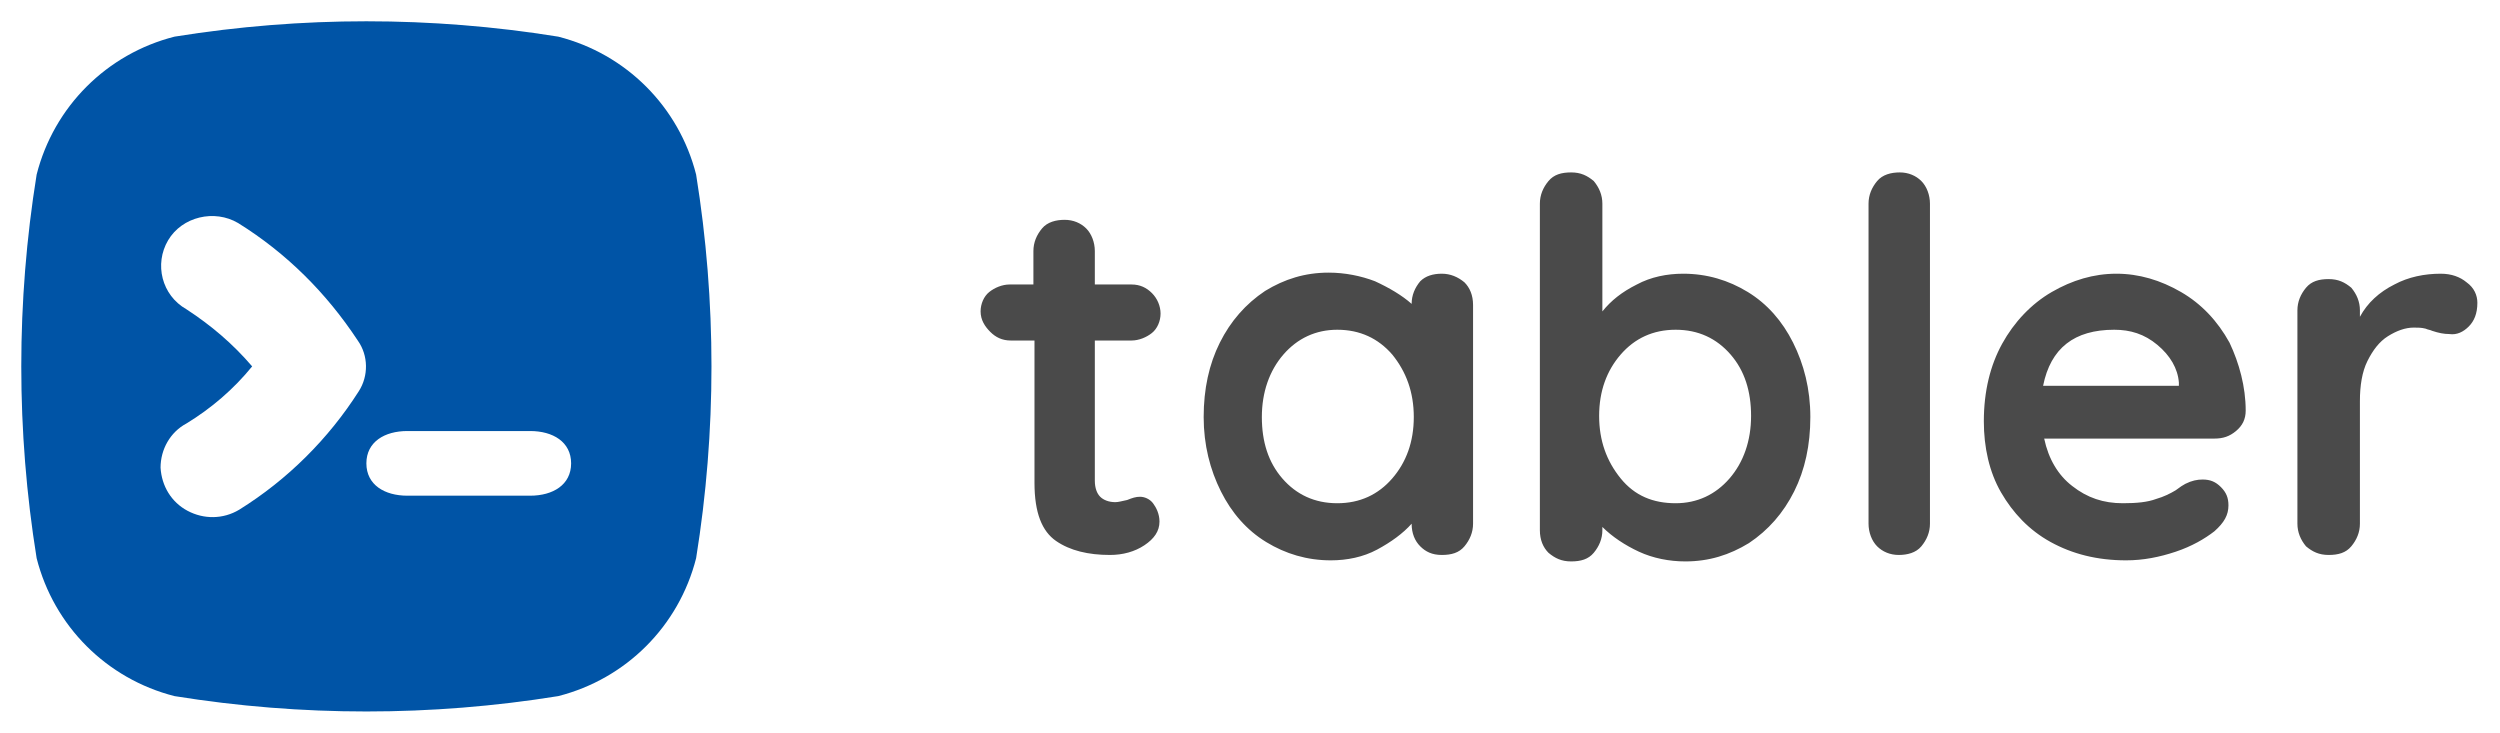
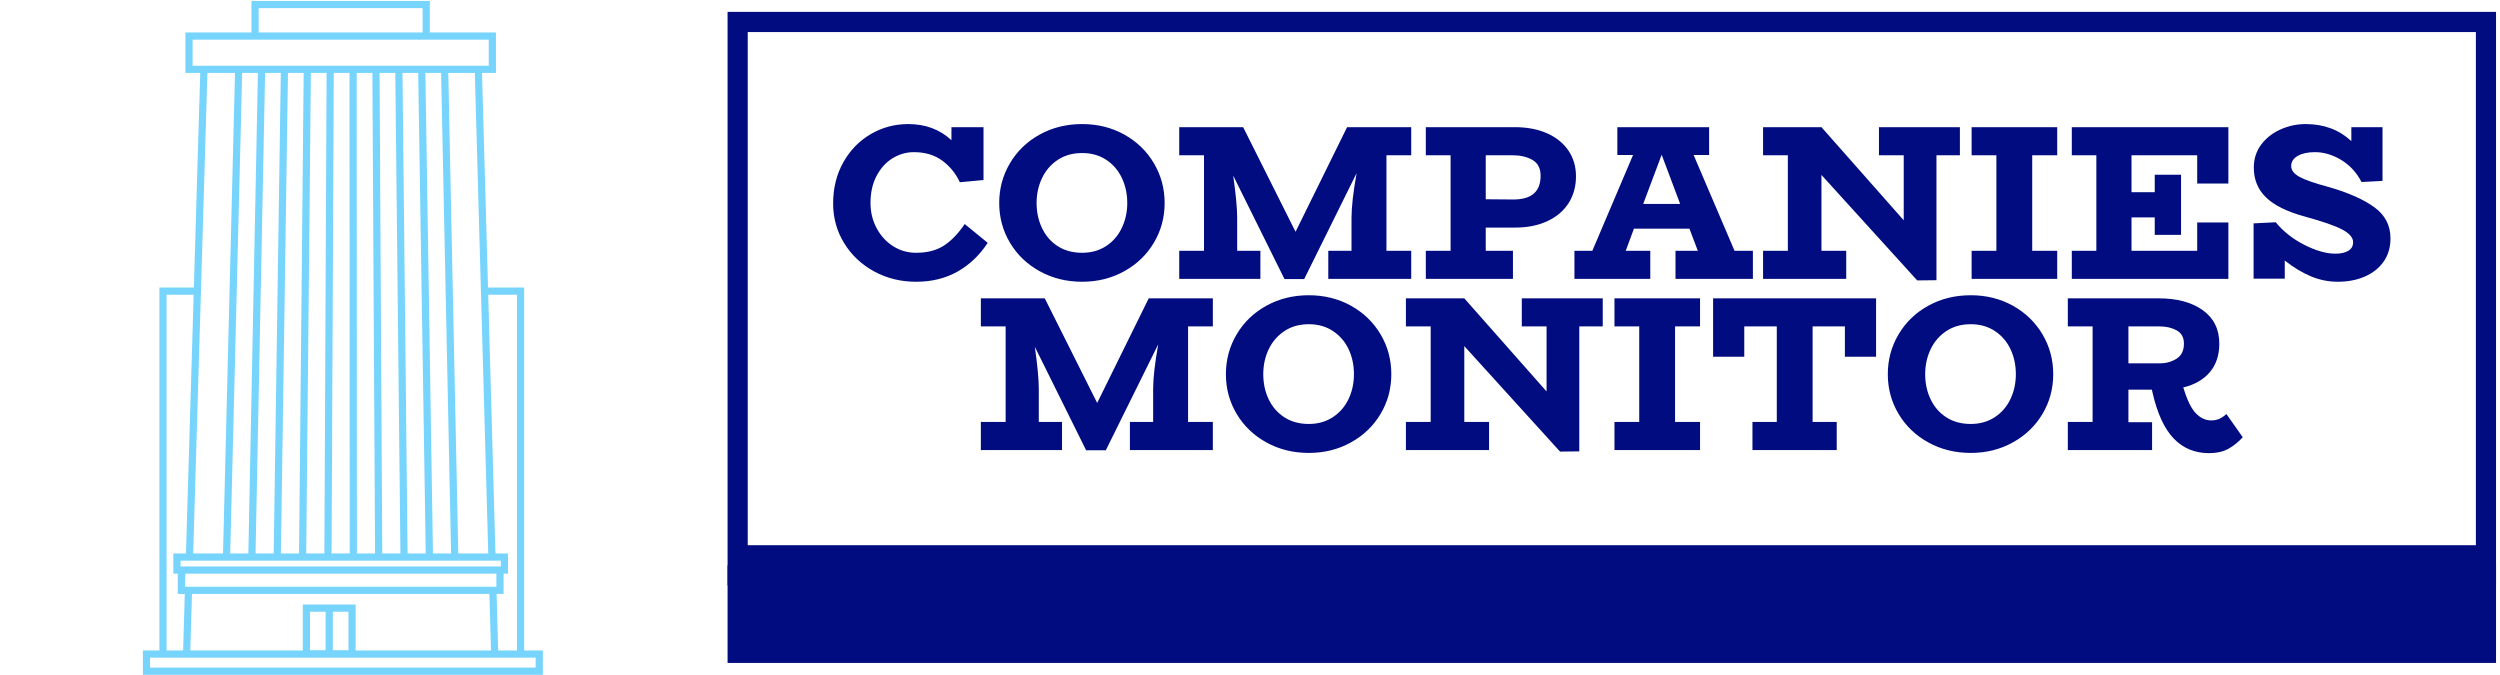
- <svg xmlns="http://www.w3.org/2000/svg" viewBox="0 0 232 68">
-   <path d="M64.6 16.2C63 9.9 58.1 5 51.8 3.4 40 1.5 28 1.5 16.2 3.4 9.9 5 5 9.9 3.4 16.2 1.5 28 1.5 40 3.4 51.8 5 58.1 9.9 63 16.2 64.6c11.8 1.9 23.8 1.9 35.6 0C58.1 63 63 58.1 64.6 51.8c1.9-11.8 1.9-23.8 0-35.6zM33.3 36.3c-2.8 4.4-6.6 8.2-11.1 11-1.5.9-3.3.9-4.8.1s-2.4-2.3-2.5-4c0-1.7.9-3.3 2.4-4.1 2.3-1.4 4.4-3.2 6.1-5.3-1.8-2.1-3.8-3.8-6.1-5.3-2.3-1.3-3-4.2-1.7-6.4s4.3-2.9 6.5-1.6c4.5 2.8 8.2 6.5 11.1 10.9 1 1.4 1 3.3.1 4.7zM49.2 46H37.8c-2.1 0-3.8-1-3.8-3s1.7-3 3.8-3h11.4c2.1 0 3.8 1 3.8 3s-1.7 3-3.8 3z" fill="#0054a6" />
-   <path d="M105.8 46.1c.4 0 .9.2 1.2.6s.6 1 .6 1.7c0 .9-.5 1.6-1.4 2.2s-2 .9-3.2.9c-2 0-3.7-.4-5-1.3s-2-2.6-2-5.4V31.6h-2.2c-.8 0-1.4-.3-1.9-.8s-.9-1.1-.9-1.9c0-.7.3-1.4.8-1.8s1.2-.7 1.9-.7h2.2v-3.1c0-.8.3-1.5.8-2.1s1.3-.8 2.1-.8 1.5.3 2 .8.8 1.3.8 2.1v3.1h3.4c.8 0 1.4.3 1.9.8s.8 1.2.8 1.9-.3 1.4-.8 1.8-1.2.7-1.9.7h-3.4v13c0 .7.2 1.2.5 1.5s.8.5 1.4.5c.3 0 .6-.1 1.1-.2.5-.2.8-.3 1.2-.3zm28-20.7c.8 0 1.5.3 2.1.8.5.5.8 1.2.8 2.1v20.3c0 .8-.3 1.5-.8 2.1-.5.6-1.2.8-2.1.8s-1.5-.3-2-.8-.8-1.2-.8-2.1c-.8.9-1.9 1.7-3.2 2.4-1.3.7-2.8 1-4.3 1-2.2 0-4.2-.6-6-1.7-1.8-1.1-3.2-2.7-4.2-4.7s-1.6-4.3-1.6-6.9c0-2.6.5-4.9 1.5-6.9s2.4-3.6 4.2-4.8c1.8-1.1 3.7-1.7 5.9-1.7 1.5 0 3 .3 4.3.8 1.3.6 2.5 1.3 3.4 2.1 0-.8.3-1.5.8-2.1.5-.5 1.2-.7 2-.7zm-9.7 21.3c2.1 0 3.8-.8 5.1-2.3s2-3.4 2-5.7-.7-4.2-2-5.8c-1.3-1.5-3-2.3-5.1-2.3-2 0-3.7.8-5 2.3-1.3 1.5-2 3.5-2 5.8s.6 4.2 1.9 5.7 3 2.3 5.1 2.3zm32.1-21.3c2.2 0 4.2.6 6 1.7 1.8 1.1 3.2 2.7 4.2 4.7s1.6 4.3 1.6 6.9-.5 4.9-1.5 6.9-2.4 3.6-4.2 4.8c-1.8 1.1-3.7 1.7-5.9 1.7-1.5 0-3-.3-4.3-.9s-2.5-1.4-3.4-2.3v.3c0 .8-.3 1.5-.8 2.1-.5.6-1.2.8-2.1.8s-1.5-.3-2.1-.8c-.5-.5-.8-1.2-.8-2.1V18.9c0-.8.3-1.5.8-2.1.5-.6 1.2-.8 2.1-.8s1.5.3 2.1.8c.5.6.8 1.3.8 2.1v10c.8-1 1.8-1.8 3.2-2.5 1.3-.7 2.8-1 4.3-1zm-.7 21.3c2 0 3.7-.8 5-2.3s2-3.5 2-5.8-.6-4.2-1.9-5.7-3-2.3-5.1-2.3-3.8.8-5.1 2.3-2 3.4-2 5.7.7 4.2 2 5.8c1.3 1.6 3 2.3 5.1 2.3zm23.6 1.9c0 .8-.3 1.5-.8 2.1s-1.3.8-2.1.8-1.5-.3-2-.8-.8-1.3-.8-2.1V18.9c0-.8.3-1.5.8-2.1s1.3-.8 2.1-.8 1.5.3 2 .8.8 1.3.8 2.1v29.7zm29.3-10.5c0 .8-.3 1.4-.9 1.9-.6.5-1.2.7-2 .7h-15.8c.4 1.9 1.3 3.4 2.6 4.4 1.4 1.1 2.9 1.6 4.7 1.6 1.3 0 2.3-.1 3.1-.4.7-.2 1.3-.5 1.8-.8.4-.3.7-.5.9-.6.6-.3 1.1-.4 1.6-.4.7 0 1.2.2 1.7.7s.7 1 .7 1.7c0 .9-.4 1.6-1.3 2.4-.9.7-2.1 1.4-3.6 1.9s-3 .8-4.6.8c-2.7 0-5-.6-7-1.7s-3.5-2.7-4.6-4.6-1.6-4.2-1.6-6.6c0-2.8.6-5.2 1.7-7.2s2.7-3.7 4.6-4.8 3.9-1.7 6-1.7 4.1.6 6 1.7 3.4 2.7 4.5 4.7c.9 1.9 1.5 4.1 1.5 6.3zm-12.2-7.5c-3.7 0-5.9 1.7-6.6 5.2h12.6v-.3c-.1-1.3-.8-2.5-2-3.5s-2.5-1.4-4-1.4zm30.3-5.2c1 0 1.8.3 2.4.8.7.5 1 1.2 1 1.9 0 1-.3 1.7-.8 2.2-.5.5-1.1.8-1.8.7-.5 0-1-.1-1.6-.3-.2-.1-.4-.1-.6-.2-.4-.1-.7-.1-1.1-.1-.8 0-1.6.3-2.4.8s-1.4 1.3-1.9 2.3-.7 2.3-.7 3.7v11.4c0 .8-.3 1.5-.8 2.1-.5.6-1.2.8-2.1.8s-1.5-.3-2.1-.8c-.5-.6-.8-1.3-.8-2.1V28.8c0-.8.3-1.5.8-2.1.5-.6 1.2-.8 2.1-.8s1.5.3 2.1.8c.5.6.8 1.3.8 2.1v.6c.7-1.3 1.8-2.3 3.2-3 1.3-.7 2.8-1 4.3-1z" fill-rule="evenodd" clip-rule="evenodd" fill="#4a4a4a" />
+ <svg xmlns="http://www.w3.org/2000/svg" version="1.1" width="2000" height="540" viewBox="0 0 2000 540">
+   <g transform="matrix(1,0,0,1,-1.212121,-0.08010763)">
+     <svg viewBox="0 0 396 107" data-background-color="#ffffff" preserveAspectRatio="xMidYMid meet" height="540" width="2000">
+       <g id="tight-bounds" transform="matrix(1,0,0,1,0.24,0.01587318)">
+         <svg viewBox="0 0 395.52 106.968" height="106.968" width="395.52">
+           <g>
+             <svg viewBox="0 0 558.035 150.92" height="106.968" width="395.52">
+               <g transform="matrix(1,0,0,1,162.5148,2.657304)">
+                 <svg viewBox="0 0 395.52 145.606" height="145.606" width="395.52">
+                   <g id="textblocktransform">
+                     <svg viewBox="0 0 395.52 145.606" height="145.606" width="395.52" id="textblock">
+                       <g>
+                         <rect width="395.52" height="123.781" fill="none" stroke-width="9.018" stroke="#010c80" data-fill-palette-color="none" data-stroke-palette-color="tertiary" />
+                         <rect width="395.52" height="21.825" y="123.781" fill="#010c80" data-fill-palette-color="tertiary" />
+                       </g>
+                       <g>
+                         <svg viewBox="0 0 395.52 123.781" height="123.781" width="395.52">
+                           <g transform="matrix(1,0,0,1,23.6076,23.6076)">
+                             <svg width="348.305" viewBox="110.9 -35 352.1 74.4" height="76.566" data-palette-color="#010c80">
+                               <svg />
+                               <svg />
+                               <g class="wordmark-text-0" data-fill-palette-color="primary" id="text-0">
+                                 <path d="M140.65-12.4l5.2 4.25c-1.833 2.8-4.107 4.967-6.82 6.5-2.72 1.533-5.847 2.3-9.38 2.3v0c-3.467 0-6.633-0.783-9.5-2.35-2.867-1.567-5.123-3.7-6.77-6.4-1.653-2.7-2.48-5.683-2.48-8.95v0c0-3.467 0.767-6.567 2.3-9.3 1.533-2.733 3.6-4.86 6.2-6.38 2.6-1.513 5.417-2.27 8.45-2.27v0c3.933 0 7.2 1.217 9.8 3.65v0-2.95h7.25v11.95l-5.35 0.5c-0.933-2-2.267-3.633-4-4.9-1.733-1.267-3.867-1.9-6.4-1.9v0c-1.7 0-3.3 0.457-4.8 1.37-1.5 0.92-2.707 2.247-3.62 3.98-0.92 1.733-1.38 3.783-1.38 6.15v0c0 2.067 0.46 3.957 1.38 5.67 0.913 1.72 2.153 3.08 3.72 4.08 1.567 1 3.3 1.5 5.2 1.5v0c2.533 0 4.633-0.543 6.3-1.63 1.667-1.08 3.233-2.703 4.7-4.87zM167.2 0.65c-3.533 0-6.733-0.793-9.6-2.38-2.867-1.58-5.107-3.73-6.72-6.45-1.62-2.713-2.43-5.703-2.43-8.97v0c0-3.267 0.81-6.267 2.43-9 1.613-2.733 3.853-4.893 6.72-6.48 2.867-1.58 6.067-2.37 9.6-2.37v0c3.5 0 6.673 0.79 9.52 2.37 2.853 1.587 5.087 3.747 6.7 6.48 1.62 2.733 2.43 5.733 2.43 9v0c0 3.267-0.81 6.257-2.43 8.97-1.613 2.72-3.847 4.87-6.7 6.45-2.847 1.587-6.02 2.38-9.52 2.38zM167.2-5.9c2.067 0 3.877-0.51 5.43-1.53 1.547-1.013 2.727-2.38 3.54-4.1 0.82-1.713 1.23-3.587 1.23-5.62v0c0-2.067-0.41-3.96-1.23-5.68-0.813-1.713-1.993-3.08-3.54-4.1-1.553-1.013-3.363-1.52-5.43-1.52v0c-2.133 0-3.977 0.517-5.53 1.55-1.547 1.033-2.727 2.407-3.54 4.12-0.82 1.72-1.23 3.597-1.23 5.63v0c0 2.067 0.41 3.957 1.23 5.67 0.813 1.72 1.993 3.08 3.54 4.08 1.553 1 3.397 1.5 5.53 1.5zM241.6-27.95h-5.6v21.6h5.6v6.35h-18.75v-6.35h5.25v-7.45c0-2.433 0.383-5.8 1.15-10.1v0l-11.85 23.95h-4.45l-11.6-23.4c0.6 4.2 0.9 7.383 0.9 9.55v0 7.45h5.25v6.35h-18.35v-6.35h5.6v-21.6h-5.6v-6.35h14.45l11.85 23.65 11.65-23.65h14.5zM265.05-34.3c2.733 0 5.143 0.457 7.23 1.37 2.08 0.92 3.697 2.22 4.85 3.9 1.147 1.687 1.72 3.63 1.72 5.83v0c0 2.3-0.557 4.323-1.67 6.07-1.12 1.753-2.72 3.113-4.8 4.08-2.087 0.967-4.497 1.45-7.23 1.45v0h-6.7v5.25h6.15v6.35h-19.7v-6.35h5.6v-21.6h-5.6v-6.35zM264.7-17.95c4.1 0 6.15-1.783 6.15-5.35v0c0-1.7-0.617-2.9-1.85-3.6-1.233-0.7-2.733-1.05-4.5-1.05v0h-6.05v9.95zM314.7-6.35h4.15v6.35h-17.5v-6.35h5.05l-1.9-5h-12.55l-1.85 5h5.55v6.35h-17.15v-6.35h4.05l9.2-21.65h-3.55v-6.3h20.75v6.3h-3.5zM294.05-16.95h8.35l-4.15-11.05h-0.05zM365.65-34.3v6.35h-5.3v28.25l-4.35 0.05-21.65-23.85v17.15h5.6v6.35h-18.8v-6.35h5.6v-21.6h-5.6v-6.35h13.2l18.6 21.05v-14.7h-5.6v-6.35zM387.65-27.95h-5.65v21.6h5.65v6.35h-19.35v-6.35h5.6v-21.6h-5.6v-6.35h19.35zM426.35-21.55h-7.05v-6.4h-14.85v8.35h5.25v-3.95h5.95v13.6h-5.95v-3.95h-5.25v7.55h14.85v-6.4h7.05v12.75h-35.4v-6.35h5.55v-21.6h-5.55v-6.35h35.4zM449.1-20.75c4.4 1.267 7.817 2.783 10.25 4.55 2.433 1.767 3.65 4.117 3.65 7.05v0c0 2.033-0.517 3.783-1.55 5.25-1.033 1.467-2.45 2.59-4.25 3.37-1.8 0.787-3.833 1.18-6.1 1.18v0c-2.133 0-4.183-0.417-6.15-1.25-1.967-0.833-3.917-2.017-5.85-3.55v0 4.1h-7.05v-12.5l5-0.25c1.733 2.1 3.9 3.807 6.5 5.12 2.6 1.32 4.933 1.98 7 1.98v0c1.233 0 2.207-0.217 2.92-0.65 0.72-0.433 1.08-1.083 1.08-1.95v0c0-1.033-0.817-1.983-2.45-2.85-1.633-0.867-4.467-1.85-8.5-2.95v0c-4-1.1-6.917-2.543-8.75-4.33-1.833-1.78-2.75-4.02-2.75-6.72v0c0-1.967 0.55-3.693 1.65-5.18 1.1-1.48 2.55-2.627 4.35-3.44 1.8-0.82 3.717-1.23 5.75-1.23v0c4.1 0 7.533 1.283 10.3 3.85v0-3.15h7.05v12.15l-4.75 0.25c-1.1-2.133-2.623-3.793-4.57-4.98-1.953-1.18-3.947-1.77-5.98-1.77v0c-1.6 0-2.893 0.283-3.88 0.85-0.98 0.567-1.47 1.333-1.47 2.3v0c0 0.933 0.617 1.74 1.85 2.42 1.233 0.687 3.467 1.463 6.7 2.33z" fill="#010c80" fill-rule="nonzero" stroke="none" stroke-width="1" stroke-linecap="butt" stroke-linejoin="miter" stroke-miterlimit="10" stroke-dasharray="" stroke-dashoffset="0" font-family="none" font-weight="none" font-size="none" text-anchor="none" style="mix-blend-mode: normal" data-fill-palette-color="primary" opacity="1" />
+                                 <path d="M196.75 10.75h-5.6v21.6h5.6v6.35h-18.75v-6.35h5.25v-7.45c0-2.433 0.383-5.8 1.15-10.1v0l-11.85 23.95h-4.45l-11.6-23.4c0.6 4.2 0.9 7.383 0.9 9.55v0 7.45h5.25v6.35h-18.35v-6.35h5.6v-21.6h-5.6v-6.35h14.45l11.85 23.65 11.65-23.65h14.5zM218.45 39.35c-3.533 0-6.733-0.793-9.6-2.38-2.867-1.58-5.107-3.73-6.72-6.45-1.62-2.713-2.43-5.703-2.43-8.97v0c0-3.267 0.81-6.267 2.43-9 1.613-2.733 3.853-4.893 6.72-6.48 2.867-1.58 6.067-2.37 9.6-2.37v0c3.5 0 6.677 0.79 9.53 2.37 2.847 1.587 5.08 3.747 6.7 6.48 1.613 2.733 2.42 5.733 2.42 9v0c0 3.267-0.807 6.257-2.42 8.97-1.62 2.72-3.853 4.87-6.7 6.45-2.853 1.587-6.03 2.38-9.53 2.38zM218.45 32.8c2.067 0 3.873-0.51 5.42-1.53 1.553-1.013 2.74-2.38 3.56-4.1 0.813-1.713 1.22-3.587 1.22-5.62v0c0-2.067-0.407-3.96-1.22-5.68-0.82-1.713-2.007-3.08-3.56-4.1-1.547-1.013-3.353-1.52-5.42-1.52v0c-2.133 0-3.973 0.517-5.52 1.55-1.553 1.033-2.74 2.407-3.56 4.12-0.813 1.72-1.22 3.597-1.22 5.63v0c0 2.067 0.407 3.957 1.22 5.67 0.82 1.72 2.007 3.08 3.56 4.08 1.547 1 3.387 1.5 5.52 1.5zM284.9 4.4v6.35h-5.3v28.25l-4.35 0.05-21.65-23.85v17.15h5.6v6.35h-18.8v-6.35h5.6v-21.6h-5.6v-6.35h13.2l18.6 21.05v-14.7h-5.6v-6.35zM306.9 10.75h-5.65v21.6h5.65v6.35h-19.35v-6.35h5.6v-21.6h-5.6v-6.35h19.35zM309.85 4.4h36.85v13.2h-7.05v-6.85h-7.3v21.6h5.45v6.35h-19.05v-6.35h5.5v-21.6h-7.35v6.85h-7.05zM368.1 39.35c-3.533 0-6.733-0.793-9.6-2.38-2.867-1.58-5.107-3.73-6.72-6.45-1.62-2.713-2.43-5.703-2.43-8.97v0c0-3.267 0.81-6.267 2.43-9 1.613-2.733 3.853-4.893 6.72-6.48 2.867-1.58 6.067-2.37 9.6-2.37v0c3.5 0 6.677 0.79 9.53 2.37 2.847 1.587 5.08 3.747 6.7 6.48 1.613 2.733 2.42 5.733 2.42 9v0c0 3.267-0.807 6.257-2.42 8.97-1.62 2.72-3.853 4.87-6.7 6.45-2.853 1.587-6.03 2.38-9.53 2.38zM368.1 32.8c2.067 0 3.877-0.51 5.43-1.53 1.547-1.013 2.73-2.38 3.55-4.1 0.813-1.713 1.22-3.587 1.22-5.62v0c0-2.067-0.407-3.96-1.22-5.68-0.82-1.713-2.003-3.08-3.55-4.1-1.553-1.013-3.363-1.52-5.43-1.52v0c-2.133 0-3.973 0.517-5.52 1.55-1.553 1.033-2.737 2.407-3.55 4.12-0.82 1.72-1.23 3.597-1.23 5.63v0c0 2.067 0.41 3.957 1.23 5.67 0.813 1.72 1.997 3.08 3.55 4.08 1.547 1 3.387 1.5 5.52 1.5zM425.9 30.55l3.7 5.25c-0.967 1.067-2.04 1.933-3.22 2.6-1.187 0.667-2.663 1-4.43 1v0c-3.2 0-5.86-1.11-7.98-3.33-2.113-2.213-3.703-5.67-4.77-10.37v0l-0.15-0.65h-5.3v7.35h5.35v6.3h-19.05v-6.35h5.6v-21.6h-5.6v-6.35h20.55c4.133 0 7.45 0.89 9.95 2.67 2.5 1.787 3.75 4.313 3.75 7.58v0c0 2.6-0.71 4.74-2.13 6.42-1.413 1.687-3.42 2.847-6.02 3.48v0l0.25 0.75c0.8 2.5 1.71 4.24 2.73 5.22 1.013 0.987 2.12 1.48 3.32 1.48v0c0.733 0 1.367-0.127 1.9-0.38 0.533-0.247 1.05-0.603 1.55-1.07zM403.75 10.75v8.35h7.1c1.4 0 2.66-0.35 3.78-1.05 1.113-0.7 1.67-1.833 1.67-3.4v0c0-1.4-0.543-2.4-1.63-3-1.08-0.6-2.353-0.9-3.82-0.9v0z" fill="#010c80" fill-rule="nonzero" stroke="none" stroke-width="1" stroke-linecap="butt" stroke-linejoin="miter" stroke-miterlimit="10" stroke-dasharray="" stroke-dashoffset="0" font-family="none" font-weight="none" font-size="none" text-anchor="none" style="mix-blend-mode: normal" data-fill-palette-color="primary" opacity="1" />
+                               </g>
+                             </svg>
+                           </g>
+                         </svg>
+                       </g>
+                     </svg>
+                   </g>
+                 </svg>
+               </g>
+               <g>
+                 <svg viewBox="0 0 150.711 150.92" height="150.92" width="150.711">
+                   <g>
+                     <svg version="1.1" x="0" y="0" viewBox="5 5 90 90.125" enable-background="new 0 0 100 100" xml:space="preserve" height="150.92" width="150.711" class="icon-icon-0" data-fill-palette-color="accent" id="icon-0">
+                       <rect x="5" y="5" fill="none" width="90" height="90" />
+                       <g fill="#77d4fc" data-fill-palette-color="accent">
+                         <path d="M74.883 91.878V43.4h-4.828l-0.803-28.656h1.861V9.338h-8.832V5.125H38.458v4.213h-8.822v5.406h1.981L30.767 43.4h-4.604v48.478h-2.202v3.247H77.38v-3.247H74.883zM73.922 44.361v47.517h-2.511l-0.212-7.55h0.932v-2.71h0.592v-2.696h-0.592-1.083l-0.967-34.561H73.922zM49.326 85.738h-0.96-3.049v6.14H30.292l0.224-7.55h39.722l0.211 7.55H52.374v-6.14H49.326zM51.413 86.699v5.137h-2.086v-5.137H51.413zM48.365 86.699v5.137h-2.087v-5.137H48.365zM38.75 43.4l-0.02 0.961-0.686 34.561h-2.422l0.86-34.561 0.024-0.961 0.713-28.656h2.099L38.75 43.4zM39.692 44.361l0.019-0.961 0.569-28.656h2.097L41.954 43.4l-0.014 0.961-0.51 34.561h-2.424L39.692 44.361zM70.113 79.883h0.962 0.095 0.592v0.774H71.17h-0.072-0.963H30.624h-0.961-0.082-0.594v-0.774h0.594 0.105 0.961H70.113zM42.391 78.922l0.51-34.561 0.014-0.961 0.422-28.656h2.096L45.157 43.4l-0.009 0.961-0.334 34.561H42.391zM45.774 78.922l0.334-34.561 0.009-0.961 0.277-28.656h2.099L48.362 43.4l-0.005 0.961-0.159 34.561H45.774zM51.583 78.922H49.16l0.159-34.561 0.004-0.961 0.132-28.656h2.096L51.566 43.4v0.961L51.583 78.922zM52.514 14.744h2.096L54.77 43.4l0.006 0.961 0.191 34.561h-2.423l-0.017-34.561V43.4L52.514 14.744zM55.57 14.744h2.099L57.975 43.4l0.01 0.961 0.369 34.561h-2.426l-0.191-34.561L55.73 43.4 55.57 14.744zM61.736 78.922h-2.424l-0.367-34.561-0.01-0.961L58.63 14.744h2.099L61.178 43.4l0.016 0.961L61.736 78.922zM61.688 14.744h2.099L64.382 43.4l0.021 0.961 0.719 34.561h-2.423l-0.544-34.561L62.139 43.4 61.688 14.744zM29.634 81.618h0.961H70.16h0.963 0.046v1.655 0.094H70.21 30.544h-0.961L29.634 81.618zM70.086 78.922h-4.004l-0.719-34.561L65.343 43.4l-0.596-28.656h3.544L69.092 43.4l0.027 0.961L70.086 78.922zM39.418 6.086H61.32v3.252H39.418V6.086zM30.596 13.783v-3.484h1.152 7.67H61.32h7.808 1.024v3.484h-0.928-0.961H32.606h-0.961H30.596zM31.7 44.361l0.028-0.961 0.85-28.656h3.681L35.545 43.4l-0.024 0.961-0.86 34.561h-3.985L31.7 44.361zM27.124 44.361h3.615l-1.025 34.561H28.62h-0.594v2.696h0.594v2.71h0.934l-0.224 7.55h-2.207L27.124 44.361 27.124 44.361zM76.419 94.164H24.922v-1.325h1.241 3.139 42.136 3.445 1.536V94.164z" fill="#77d4fc" data-fill-palette-color="accent" />
+                       </g>
+                     </svg>
+                   </g>
+                 </svg>
+               </g>
+             </svg>
+           </g>
+           <defs />
+         </svg>
+         <rect width="395.52" height="106.968" fill="none" stroke="none" visibility="hidden" />
+       </g>
+     </svg>
+   </g>
</svg>
